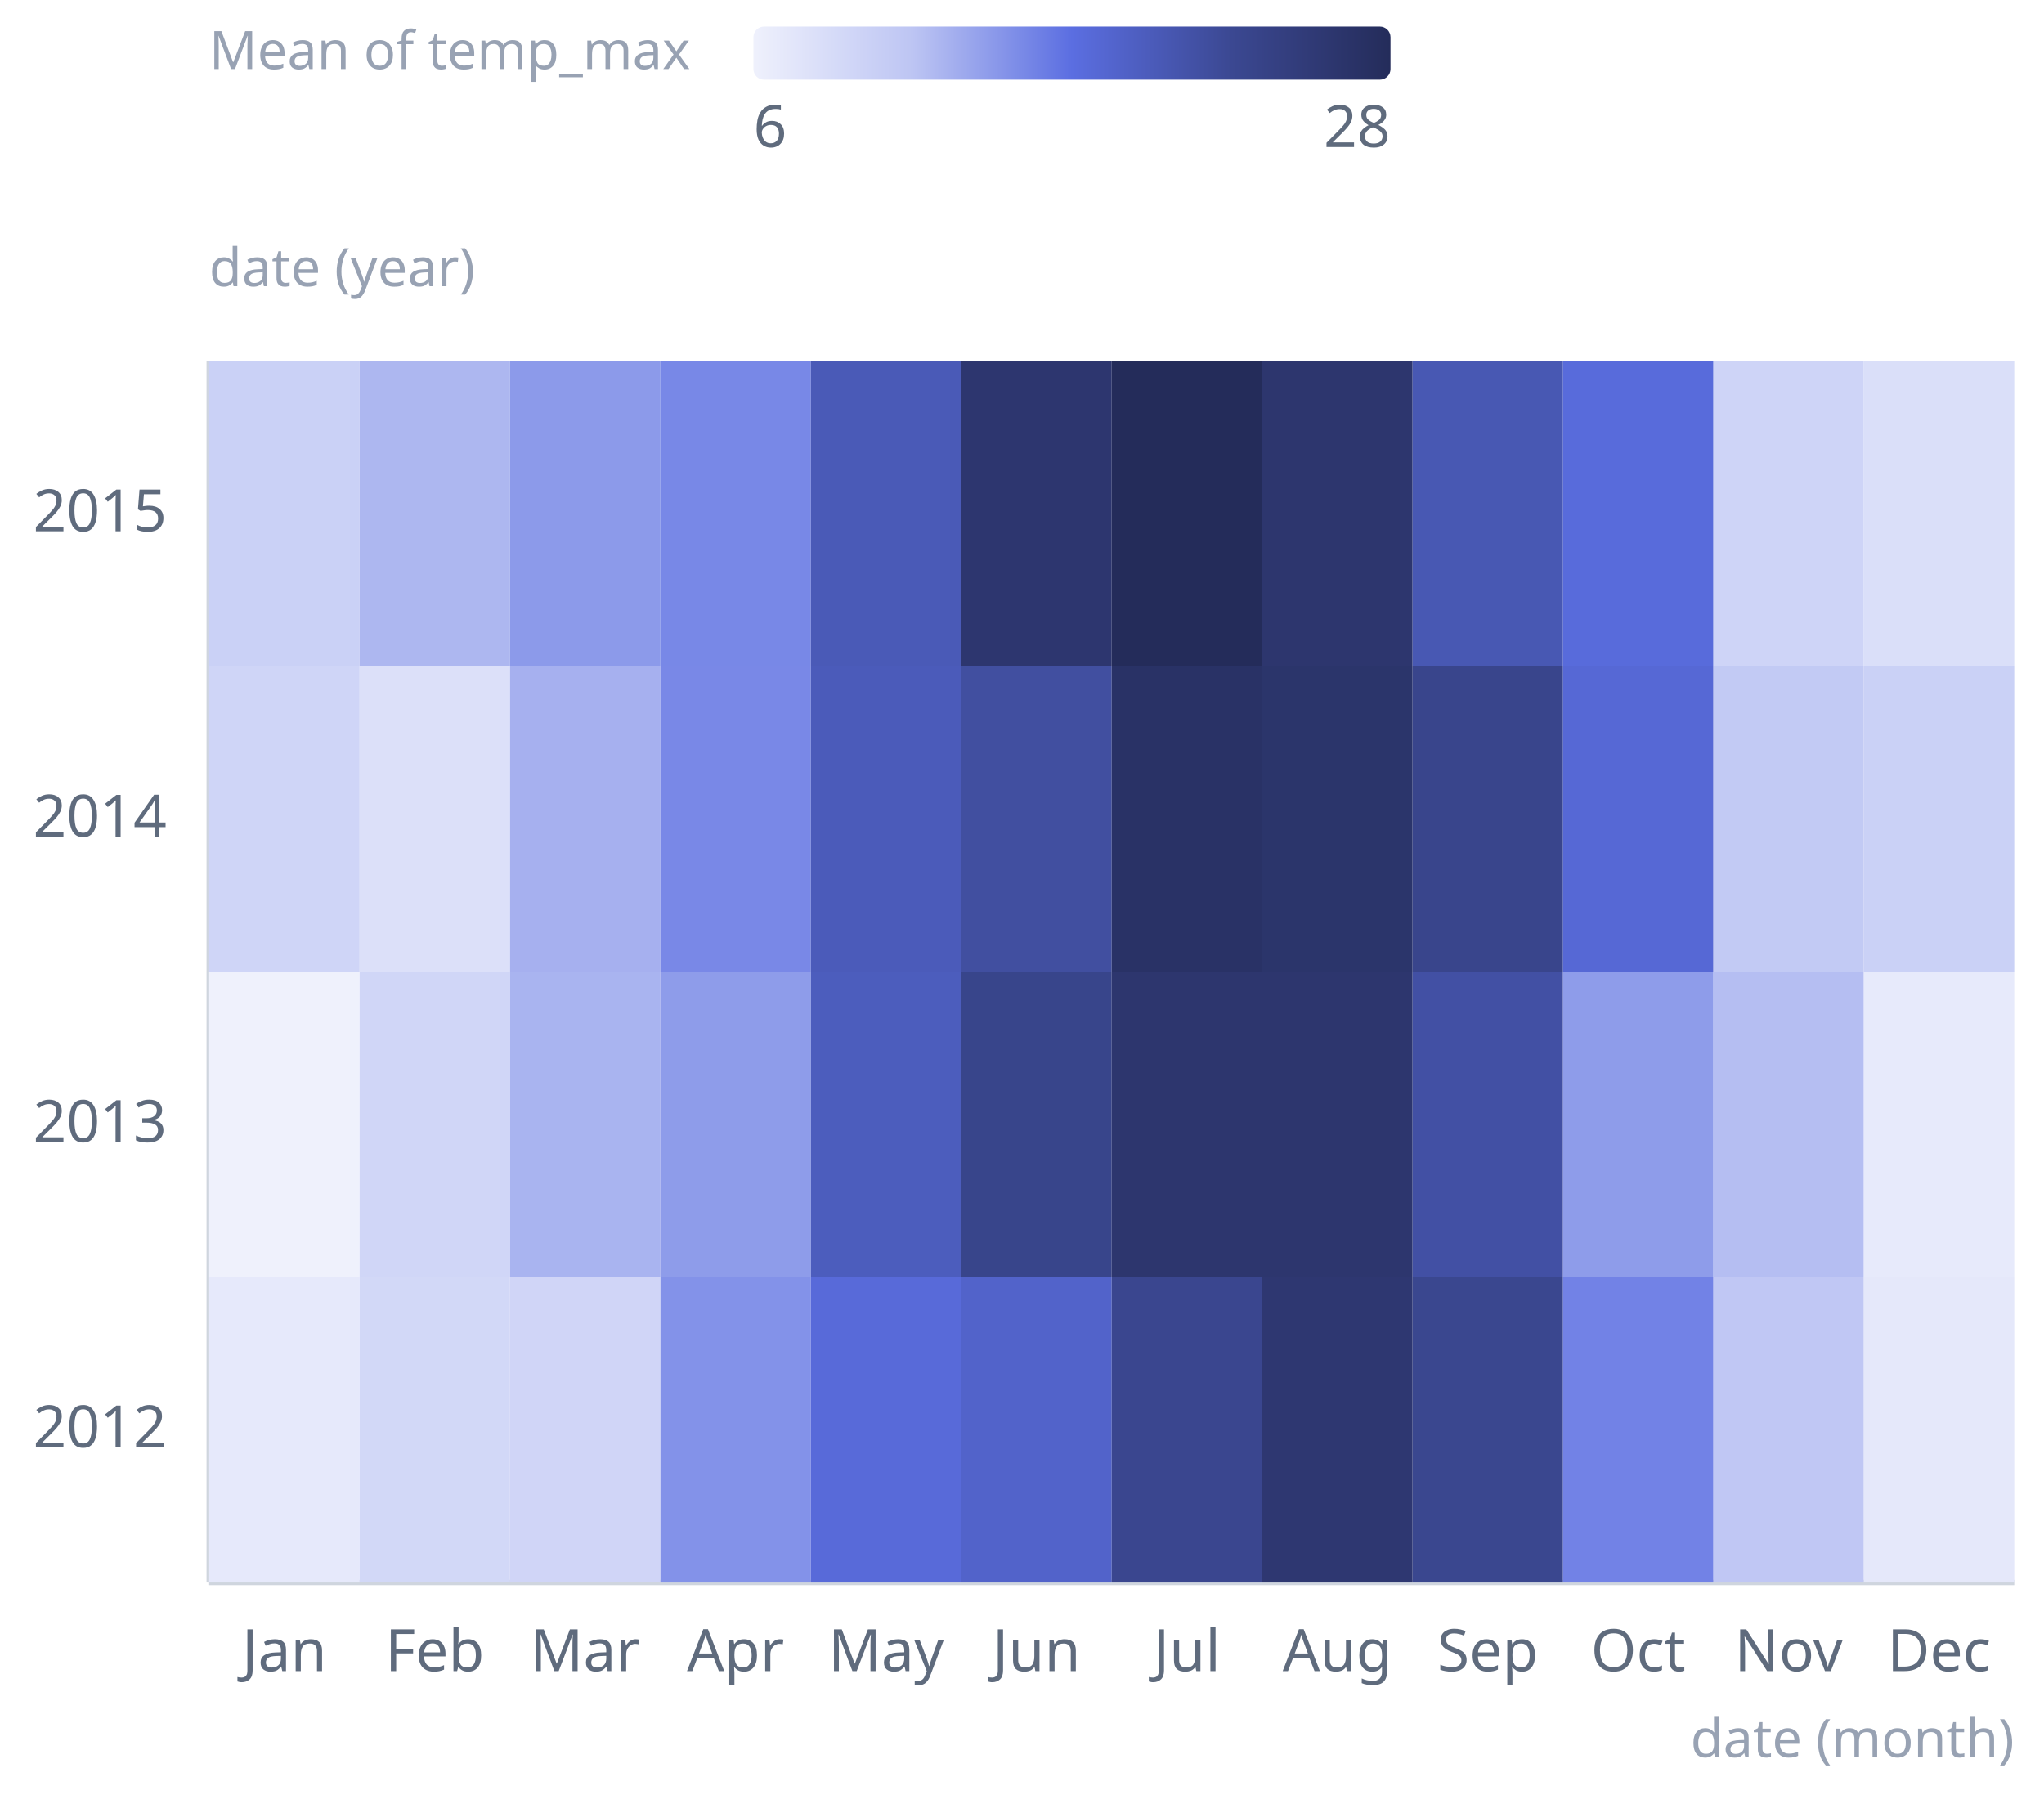
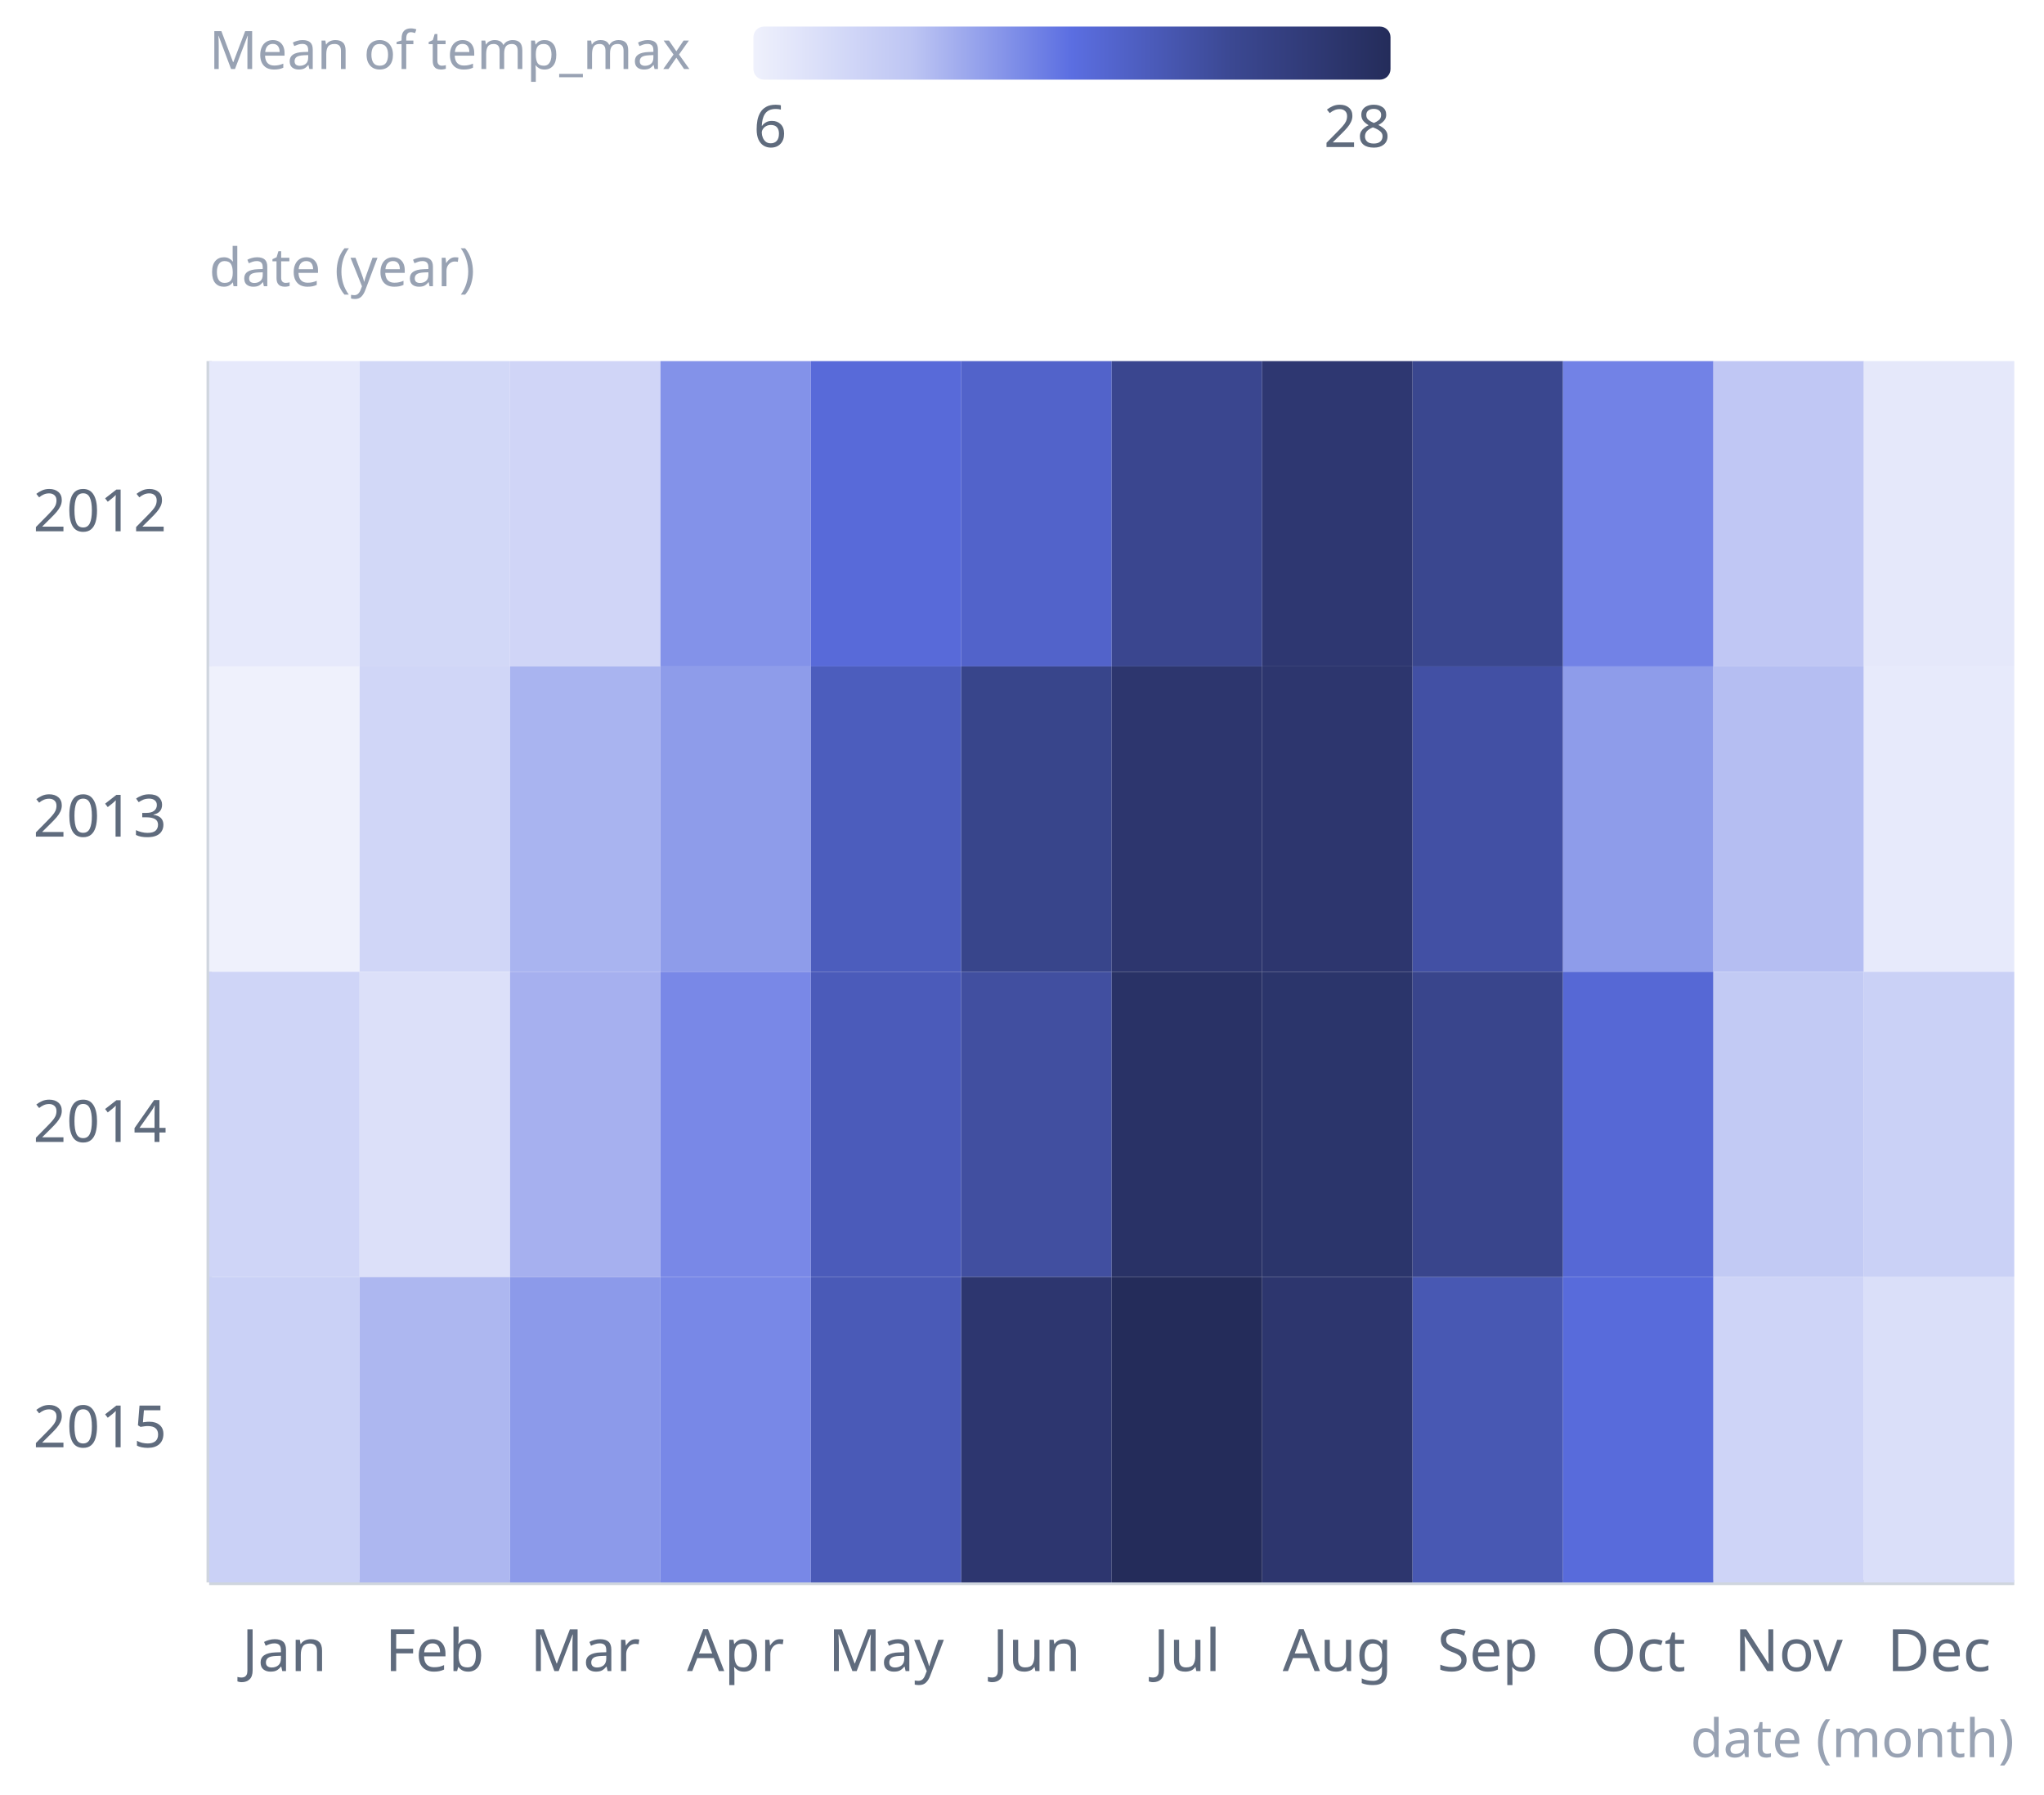
<svg xmlns="http://www.w3.org/2000/svg" width="385" height="338" viewBox="0 0 385 338" font-family="'IBM Plex Sans', sans-serif">
  <defs>
    <linearGradient id="grad1" x1="0" y1="0" x2="1" y2="0">
      <stop offset="0" stop-color="#eff1fc" />
      <stop offset="0.125" stop-color="#d6dbf8" />
      <stop offset="0.25" stop-color="#bdc5f3" />
      <stop offset="0.375" stop-color="#8c9aea" />
      <stop offset="0.5" stop-color="#5b6ee1" />
      <stop offset="0.625" stop-color="#4b5bba" />
      <stop offset="0.75" stop-color="#3b4892" />
      <stop offset="0.875" stop-color="#303a76" />
      <stop offset="1" stop-color="#242c5a" />
    </linearGradient>
  </defs>
  <g transform="translate(39.4,68)">
    <g transform="translate(0,0)">
      <text transform="translate(14.167,246.69)" text-anchor="middle" font-family="'IBM Plex Sans', sans-serif" font-size="11" fill="#5f6b7d">Jan</text>
      <text transform="translate(42.5,246.69)" text-anchor="middle" font-family="'IBM Plex Sans', sans-serif" font-size="11" fill="#5f6b7d">Feb</text>
      <text transform="translate(70.833,246.69)" text-anchor="middle" font-family="'IBM Plex Sans', sans-serif" font-size="11" fill="#5f6b7d">Mar</text>
      <text transform="translate(99.167,246.69)" text-anchor="middle" font-family="'IBM Plex Sans', sans-serif" font-size="11" fill="#5f6b7d">Apr</text>
      <text transform="translate(127.5,246.69)" text-anchor="middle" font-family="'IBM Plex Sans', sans-serif" font-size="11" fill="#5f6b7d">May</text>
      <text transform="translate(155.833,246.69)" text-anchor="middle" font-family="'IBM Plex Sans', sans-serif" font-size="11" fill="#5f6b7d">Jun</text>
      <text transform="translate(184.167,246.69)" text-anchor="middle" font-family="'IBM Plex Sans', sans-serif" font-size="11" fill="#5f6b7d">Jul</text>
      <text transform="translate(212.5,246.69)" text-anchor="middle" font-family="'IBM Plex Sans', sans-serif" font-size="11" fill="#5f6b7d">Aug</text>
      <text transform="translate(240.833,246.69)" text-anchor="middle" font-family="'IBM Plex Sans', sans-serif" font-size="11" fill="#5f6b7d">Sep</text>
      <text transform="translate(269.167,246.69)" text-anchor="middle" font-family="'IBM Plex Sans', sans-serif" font-size="11" fill="#5f6b7d">Oct</text>
      <text transform="translate(297.5,246.69)" text-anchor="middle" font-family="'IBM Plex Sans', sans-serif" font-size="11" fill="#5f6b7d">Nov</text>
      <text transform="translate(325.833,246.69)" text-anchor="middle" font-family="'IBM Plex Sans', sans-serif" font-size="11" fill="#5f6b7d">Dec</text>
      <line x1="0" y1="230" x2="340" y2="230" fill="none" stroke="#cfd5de" stroke-width="1" />
      <text transform="translate(340,262.9)" text-anchor="end" font-family="'IBM Plex Sans', sans-serif" font-size="10" fill="#98a2b3">date (month)</text>
    </g>
    <g transform="translate(0,0)">
-       <text transform="translate(-8,204.55)" text-anchor="end" font-family="'IBM Plex Sans', sans-serif" font-size="11" fill="#5f6b7d">2012</text>
-       <text transform="translate(-8,147.05)" text-anchor="end" font-family="'IBM Plex Sans', sans-serif" font-size="11" fill="#5f6b7d">2013</text>
-       <text transform="translate(-8,89.55)" text-anchor="end" font-family="'IBM Plex Sans', sans-serif" font-size="11" fill="#5f6b7d">2014</text>
-       <text transform="translate(-8,32.05)" text-anchor="end" font-family="'IBM Plex Sans', sans-serif" font-size="11" fill="#5f6b7d">2015</text>
+       <text transform="translate(-8,32.05)" text-anchor="end" font-family="'IBM Plex Sans', sans-serif" font-size="11" fill="#5f6b7d">2012</text>
+       <text transform="translate(-8,89.55)" text-anchor="end" font-family="'IBM Plex Sans', sans-serif" font-size="11" fill="#5f6b7d">2013</text>
+       <text transform="translate(-8,147.05)" text-anchor="end" font-family="'IBM Plex Sans', sans-serif" font-size="11" fill="#5f6b7d">2014</text>
+       <text transform="translate(-8,204.55)" text-anchor="end" font-family="'IBM Plex Sans', sans-serif" font-size="11" fill="#5f6b7d">2015</text>
      <line x1="0" y1="0" x2="0" y2="230" fill="none" stroke="#cfd5de" stroke-width="1" />
      <text transform="translate(0,-14.1)" font-family="'IBM Plex Sans', sans-serif" font-size="10" fill="#98a2b3">date (year)</text>
    </g>
-     <rect x="0" y="172.5" width="28.333" height="57.5" fill="#e6e9fb" />
-     <rect x="28.333" y="172.5" width="28.333" height="57.5" fill="#d2d8f7" />
-     <rect x="56.667" y="172.5" width="28.333" height="57.5" fill="#d0d5f7" />
-     <rect x="85" y="172.5" width="28.333" height="57.5" fill="#8392e9" />
-     <rect x="113.333" y="172.5" width="28.333" height="57.5" fill="#586ad9" />
-     <rect x="141.667" y="172.5" width="28.333" height="57.5" fill="#5263ca" />
-     <rect x="170" y="172.5" width="28.333" height="57.5" fill="#3a468f" />
-     <rect x="198.333" y="172.5" width="28.333" height="57.5" fill="#2e3771" />
-     <rect x="226.667" y="172.5" width="28.333" height="57.5" fill="#3a478f" />
-     <rect x="255" y="172.5" width="28.333" height="57.5" fill="#7282e6" />
-     <rect x="283.333" y="172.5" width="28.333" height="57.5" fill="#c0c7f4" />
-     <rect x="311.667" y="172.5" width="28.333" height="57.5" fill="#e5e8fa" />
-     <rect x="0" y="115" width="28.333" height="57.5" fill="#eff1fc" />
-     <rect x="28.333" y="115" width="28.333" height="57.5" fill="#d0d6f7" />
-     <rect x="56.667" y="115" width="28.333" height="57.5" fill="#a9b4f0" />
-     <rect x="85" y="115" width="28.333" height="57.5" fill="#8e9cea" />
-     <rect x="113.333" y="115" width="28.333" height="57.5" fill="#4c5dbd" />
-     <rect x="141.667" y="115" width="28.333" height="57.5" fill="#38458b" />
-     <rect x="170" y="115" width="28.333" height="57.5" fill="#2d366e" />
-     <rect x="198.333" y="115" width="28.333" height="57.5" fill="#2d366e" />
-     <rect x="226.667" y="115" width="28.333" height="57.5" fill="#4250a4" />
-     <rect x="255" y="115" width="28.333" height="57.5" fill="#8e9cea" />
-     <rect x="283.333" y="115" width="28.333" height="57.5" fill="#b5bef2" />
-     <rect x="311.667" y="115" width="28.333" height="57.5" fill="#e7eafb" />
-     <rect x="0" y="57.5" width="28.333" height="57.5" fill="#cfd5f7" />
-     <rect x="28.333" y="57.5" width="28.333" height="57.5" fill="#dce0f9" />
-     <rect x="56.667" y="57.5" width="28.333" height="57.5" fill="#a6b0ef" />
-     <rect x="85" y="57.5" width="28.333" height="57.5" fill="#7988e7" />
-     <rect x="113.333" y="57.5" width="28.333" height="57.5" fill="#4b5bba" />
-     <rect x="141.667" y="57.5" width="28.333" height="57.5" fill="#414fa0" />
-     <rect x="170" y="57.5" width="28.333" height="57.5" fill="#293266" />
-     <rect x="198.333" y="57.5" width="28.333" height="57.5" fill="#2b356b" />
-     <rect x="226.667" y="57.5" width="28.333" height="57.5" fill="#39458c" />
-     <rect x="255" y="57.5" width="28.333" height="57.5" fill="#5668d5" />
-     <rect x="283.333" y="57.5" width="28.333" height="57.5" fill="#c2caf4" />
-     <rect x="311.667" y="57.5" width="28.333" height="57.5" fill="#cad1f6" />
-     <rect x="0" y="0" width="28.333" height="57.5" fill="#cad1f6" />
-     <rect x="28.333" y="0" width="28.333" height="57.5" fill="#adb7f0" />
-     <rect x="56.667" y="0" width="28.333" height="57.5" fill="#8c9aea" />
-     <rect x="85" y="0" width="28.333" height="57.5" fill="#7888e7" />
-     <rect x="113.333" y="0" width="28.333" height="57.5" fill="#4a5ab7" />
-     <rect x="141.667" y="0" width="28.333" height="57.5" fill="#2d366f" />
-     <rect x="170" y="0" width="28.333" height="57.5" fill="#242c5a" />
-     <rect x="198.333" y="0" width="28.333" height="57.5" fill="#2d366e" />
-     <rect x="226.667" y="0" width="28.333" height="57.5" fill="#4858b3" />
-     <rect x="255" y="0" width="28.333" height="57.5" fill="#586bdb" />
-     <rect x="283.333" y="0" width="28.333" height="57.5" fill="#ced4f7" />
-     <rect x="311.667" y="0" width="28.333" height="57.5" fill="#dadff9" />
+     <rect x="0" y="0" width="28.333" height="57.5" fill="#e6e9fb" />
+     <rect x="28.333" y="0" width="28.333" height="57.5" fill="#d2d8f7" />
+     <rect x="56.667" y="0" width="28.333" height="57.5" fill="#d0d5f7" />
+     <rect x="85" y="0" width="28.333" height="57.5" fill="#8392e9" />
+     <rect x="113.333" y="0" width="28.333" height="57.5" fill="#586ad9" />
+     <rect x="141.667" y="0" width="28.333" height="57.5" fill="#5263ca" />
+     <rect x="170" y="0" width="28.333" height="57.5" fill="#3a468f" />
+     <rect x="198.333" y="0" width="28.333" height="57.5" fill="#2e3771" />
+     <rect x="226.667" y="0" width="28.333" height="57.5" fill="#3a478f" />
+     <rect x="255" y="0" width="28.333" height="57.5" fill="#7282e6" />
+     <rect x="283.333" y="0" width="28.333" height="57.5" fill="#c0c7f4" />
+     <rect x="311.667" y="0" width="28.333" height="57.5" fill="#e5e8fa" />
+     <rect x="0" y="57.5" width="28.333" height="57.5" fill="#eff1fc" />
+     <rect x="28.333" y="57.5" width="28.333" height="57.5" fill="#d0d6f7" />
+     <rect x="56.667" y="57.5" width="28.333" height="57.5" fill="#a9b4f0" />
+     <rect x="85" y="57.5" width="28.333" height="57.5" fill="#8e9cea" />
+     <rect x="113.333" y="57.5" width="28.333" height="57.5" fill="#4c5dbd" />
+     <rect x="141.667" y="57.5" width="28.333" height="57.5" fill="#38458b" />
+     <rect x="170" y="57.5" width="28.333" height="57.5" fill="#2d366e" />
+     <rect x="198.333" y="57.5" width="28.333" height="57.5" fill="#2d366e" />
+     <rect x="226.667" y="57.5" width="28.333" height="57.5" fill="#4250a4" />
+     <rect x="255" y="57.5" width="28.333" height="57.5" fill="#8e9cea" />
+     <rect x="283.333" y="57.5" width="28.333" height="57.5" fill="#b5bef2" />
+     <rect x="311.667" y="57.5" width="28.333" height="57.5" fill="#e7eafb" />
+     <rect x="0" y="115" width="28.333" height="57.5" fill="#cfd5f7" />
+     <rect x="28.333" y="115" width="28.333" height="57.5" fill="#dce0f9" />
+     <rect x="56.667" y="115" width="28.333" height="57.5" fill="#a6b0ef" />
+     <rect x="85" y="115" width="28.333" height="57.5" fill="#7988e7" />
+     <rect x="113.333" y="115" width="28.333" height="57.5" fill="#4b5bba" />
+     <rect x="141.667" y="115" width="28.333" height="57.5" fill="#414fa0" />
+     <rect x="170" y="115" width="28.333" height="57.5" fill="#293266" />
+     <rect x="198.333" y="115" width="28.333" height="57.5" fill="#2b356b" />
+     <rect x="226.667" y="115" width="28.333" height="57.5" fill="#39458c" />
+     <rect x="255" y="115" width="28.333" height="57.5" fill="#5668d5" />
+     <rect x="283.333" y="115" width="28.333" height="57.5" fill="#c2caf4" />
+     <rect x="311.667" y="115" width="28.333" height="57.5" fill="#cad1f6" />
+     <rect x="0" y="172.5" width="28.333" height="57.5" fill="#cad1f6" />
+     <rect x="28.333" y="172.5" width="28.333" height="57.5" fill="#adb7f0" />
+     <rect x="56.667" y="172.5" width="28.333" height="57.5" fill="#8c9aea" />
+     <rect x="85" y="172.5" width="28.333" height="57.5" fill="#7888e7" />
+     <rect x="113.333" y="172.5" width="28.333" height="57.5" fill="#4a5ab7" />
+     <rect x="141.667" y="172.5" width="28.333" height="57.5" fill="#2d366f" />
+     <rect x="170" y="172.5" width="28.333" height="57.5" fill="#242c5a" />
+     <rect x="198.333" y="172.5" width="28.333" height="57.5" fill="#2d366e" />
+     <rect x="226.667" y="172.5" width="28.333" height="57.5" fill="#4858b3" />
+     <rect x="255" y="172.5" width="28.333" height="57.5" fill="#586bdb" />
+     <rect x="283.333" y="172.5" width="28.333" height="57.5" fill="#ced4f7" />
+     <rect x="311.667" y="172.5" width="28.333" height="57.5" fill="#dadff9" />
    <g transform="translate(0,-63)">
      <text transform="translate(0,8)" font-family="'IBM Plex Sans', sans-serif" font-size="10" fill="#98a2b3">Mean of temp_max</text>
      <rect x="102.51" y="0" width="120" height="10" rx="2" fill="url(#grad1)" />
      <text transform="translate(102.51,22.69)" font-family="'IBM Plex Sans', sans-serif" font-size="11" fill="#5f6b7d">6</text>
      <text transform="translate(222.51,22.69)" text-anchor="end" font-family="'IBM Plex Sans', sans-serif" font-size="11" fill="#5f6b7d">28</text>
    </g>
  </g>
</svg>
